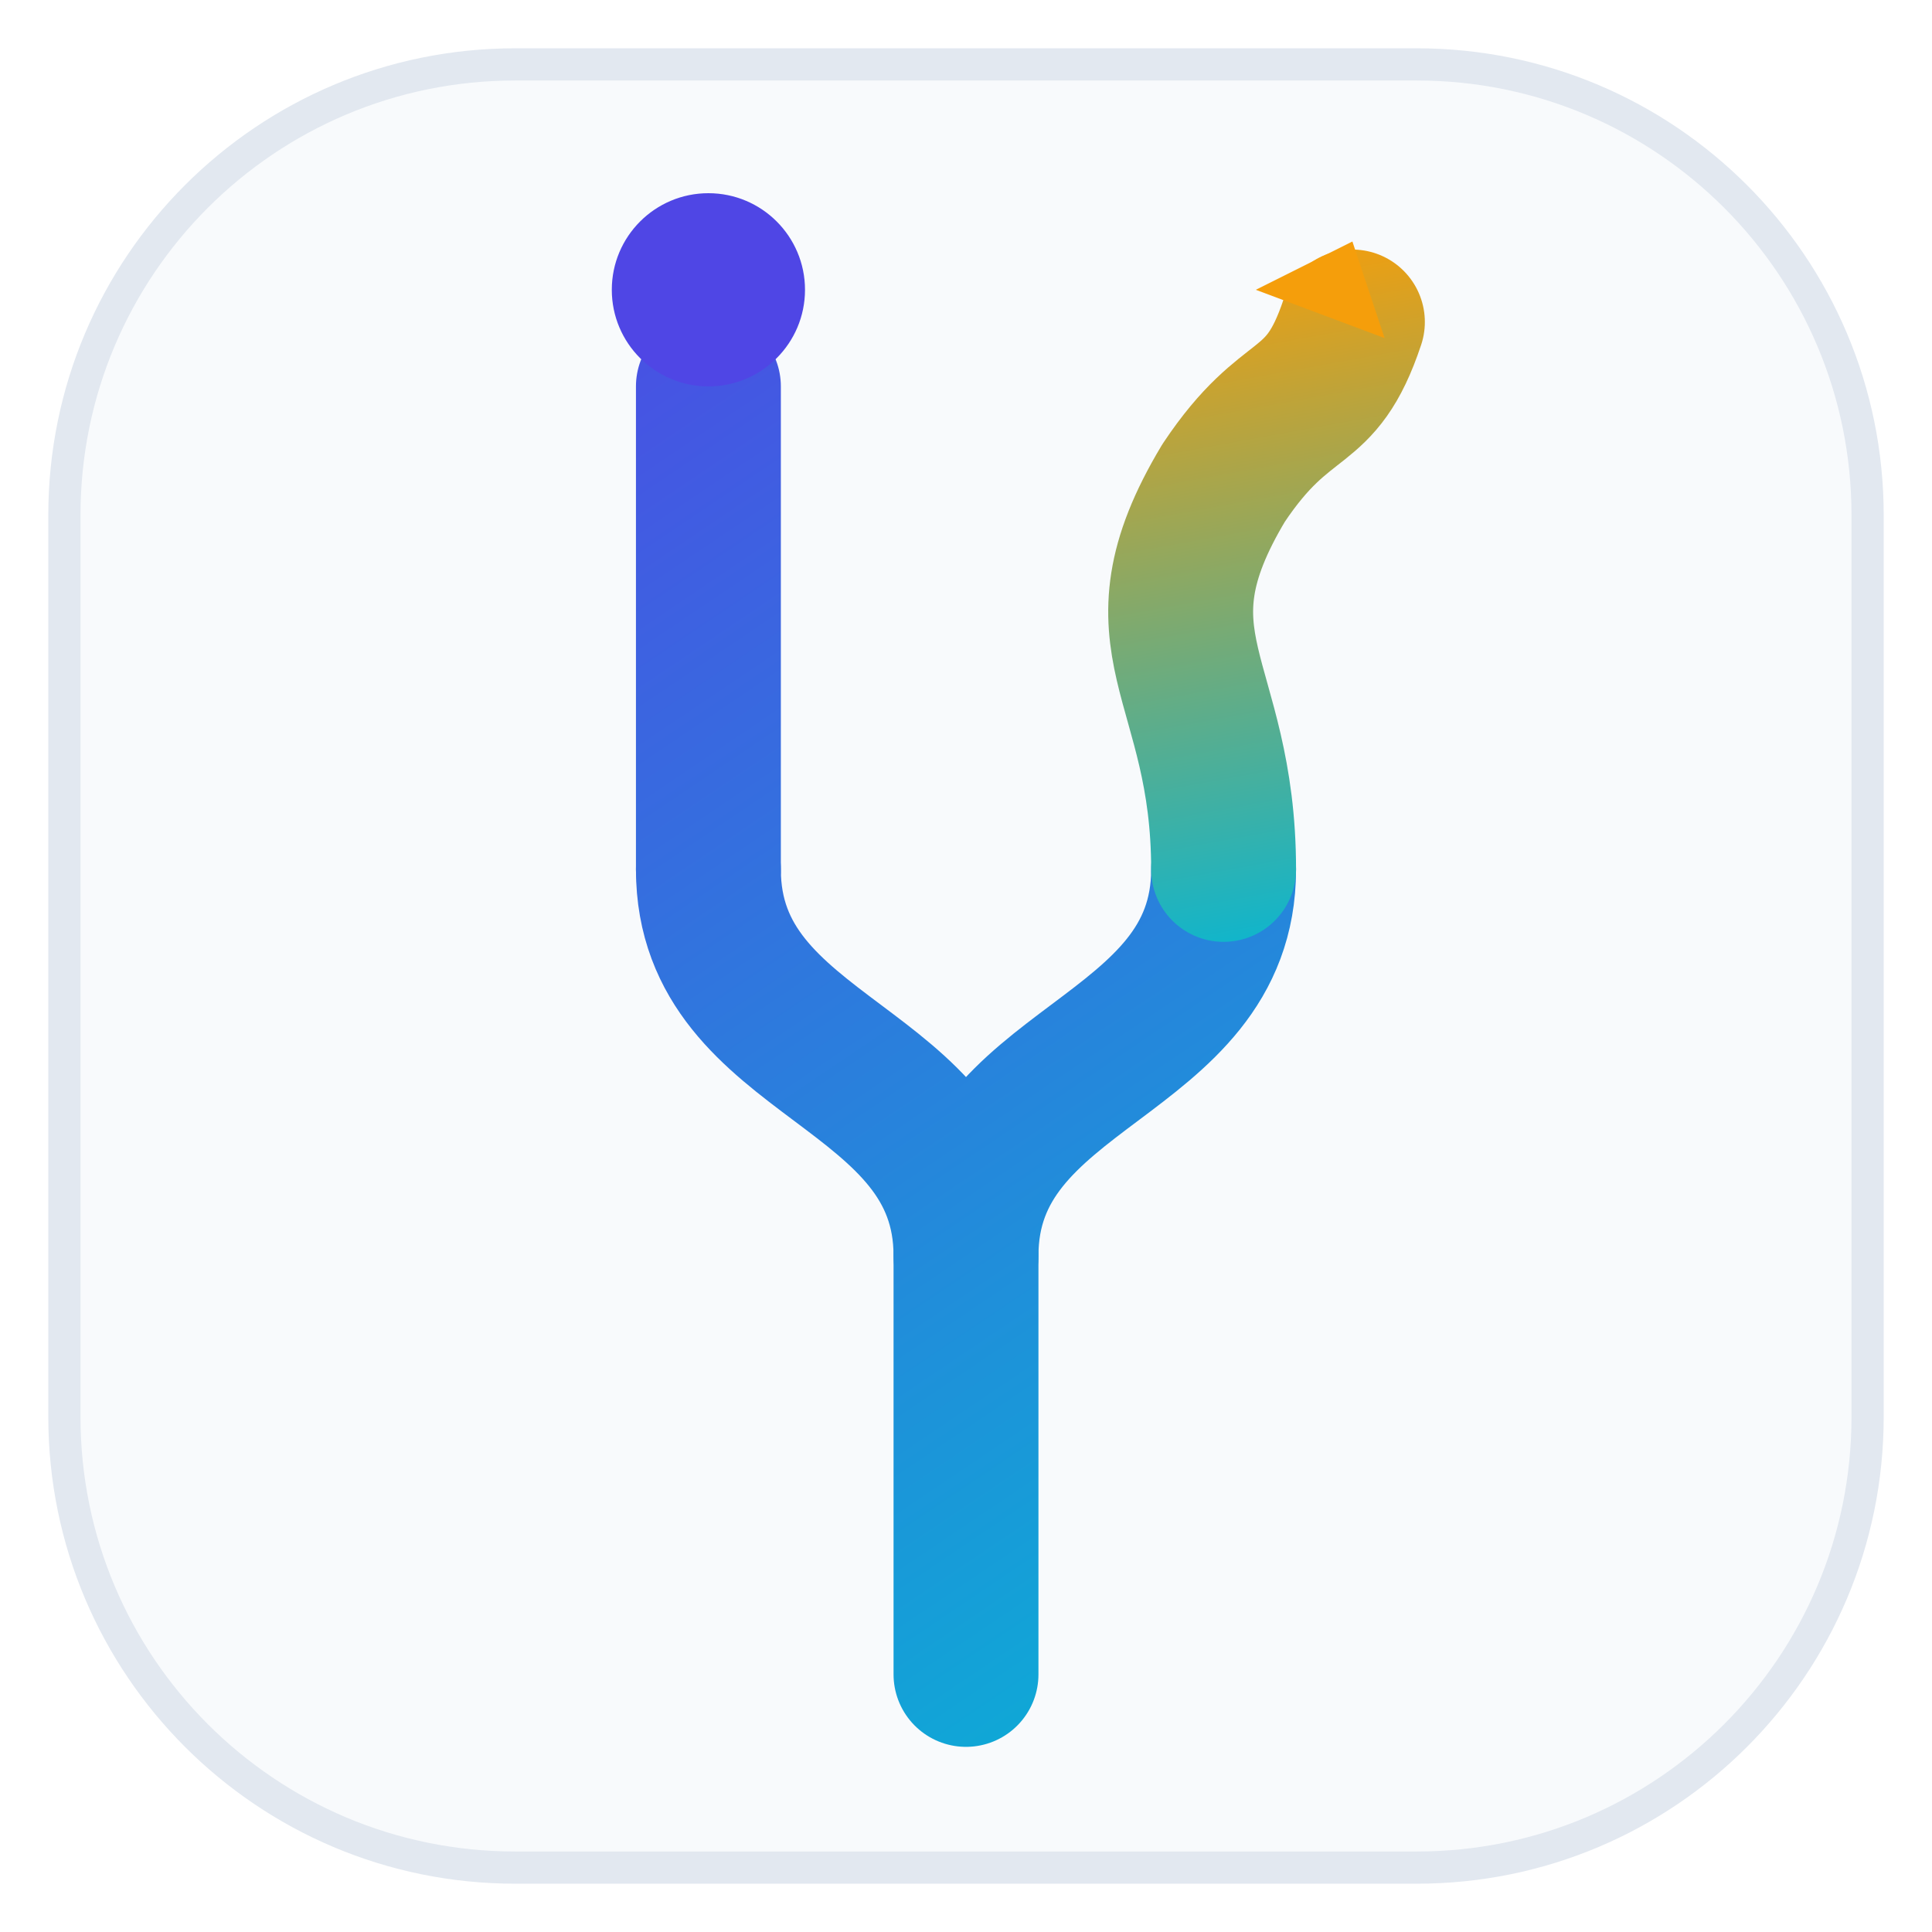
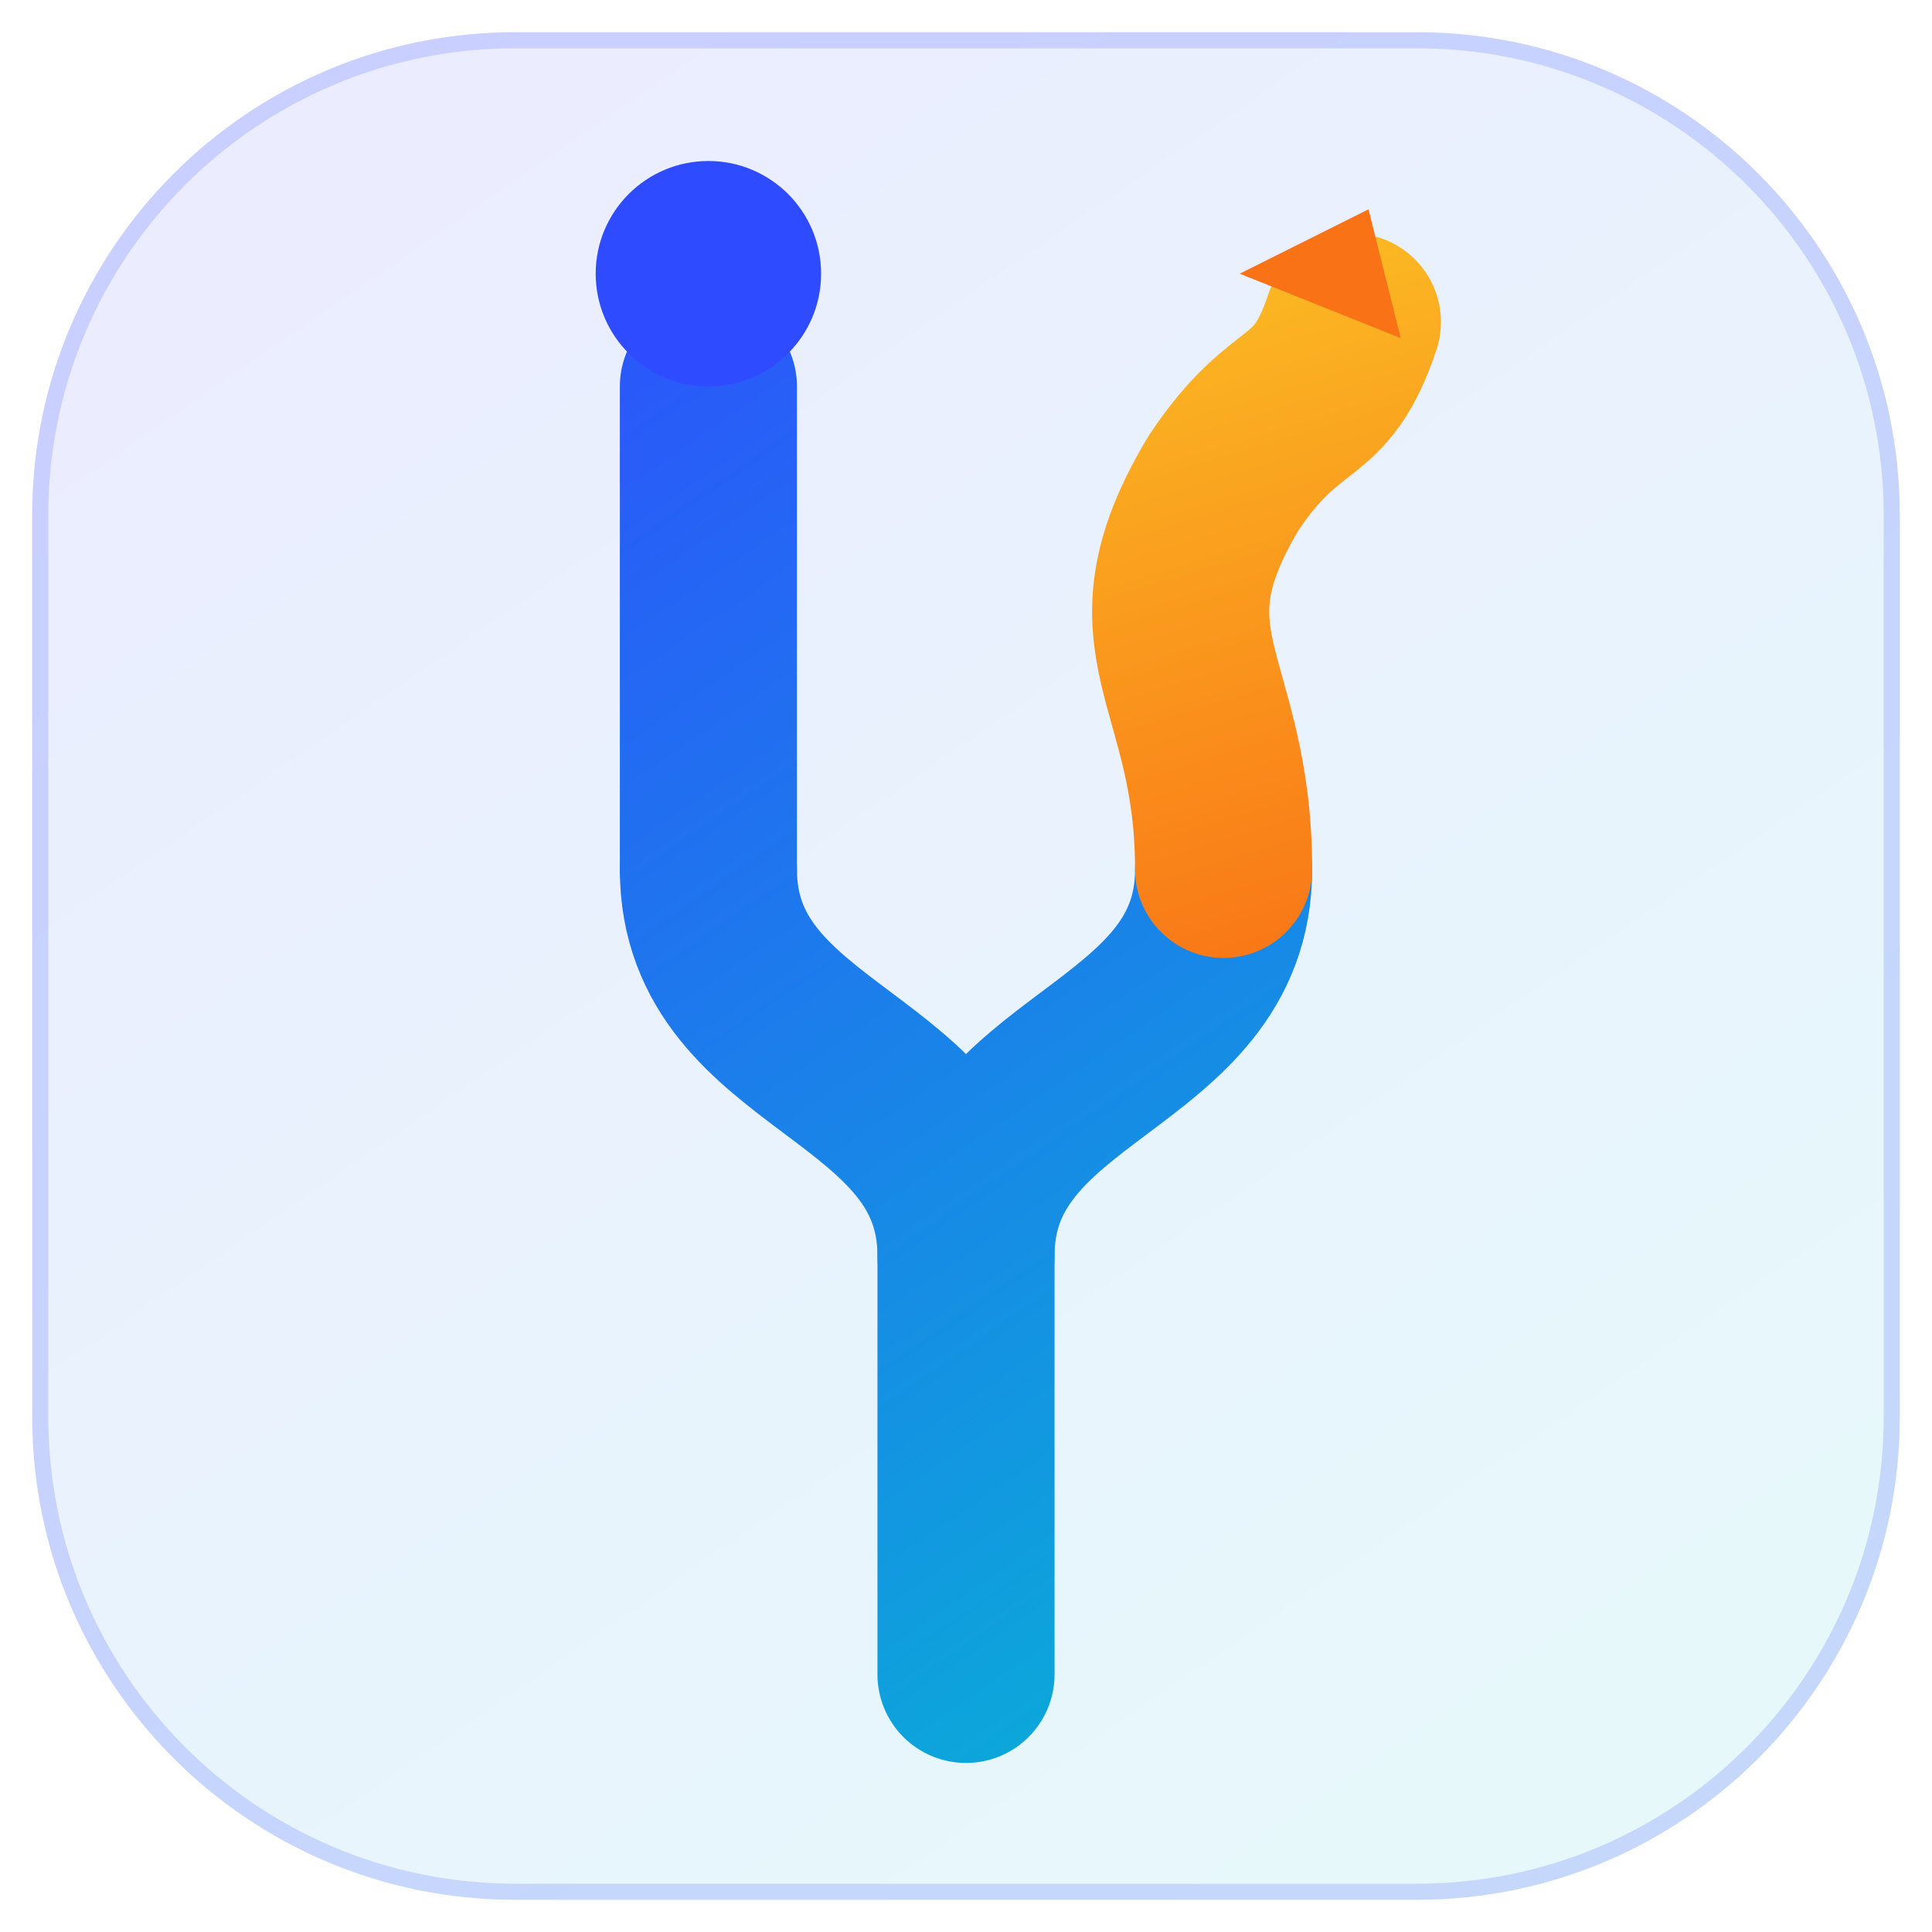
<svg xmlns="http://www.w3.org/2000/svg" width="120" height="120" viewBox="0 0 120 120" fill="none" role="img" aria-label="Tenor mark">
  <defs>
-     <linearGradient id="tg" x1="30" y1="14" x2="92" y2="106" gradientUnits="userSpaceOnUse">
-       <stop stop-color="#4F46E5" />
+     <linearGradient id="tg" x1="28" y1="12" x2="94" y2="108" gradientUnits="userSpaceOnUse">
+       <stop stop-color="#2F4BFF" />
      <stop offset="1" stop-color="#06B6D4" />
    </linearGradient>
-     <linearGradient id="tgy" x1="72" y1="16" x2="80" y2="60" gradientUnits="userSpaceOnUse">
-       <stop stop-color="#F59E0B" />
-       <stop offset="1" stop-color="#06B6D4" />
+     <linearGradient id="tgy" x1="72" y1="14" x2="86" y2="60" gradientUnits="userSpaceOnUse">
+       <stop stop-color="#FBBF24" />
+       <stop offset="1" stop-color="#F97316" />
    </linearGradient>
  </defs>
-   <rect x="4" y="4" width="112" height="112" rx="28" fill="#F8FAFC" stroke="#E2E8F0" stroke-width="2" />
-   <path d="M60 104 V78" stroke="url(#tg)" stroke-width="9" stroke-linecap="round" />
-   <path d="M60 78 C60 66 44 66 44 54 M60 78 C60 66 76 66 76 54" stroke="url(#tg)" stroke-width="9" stroke-linecap="round" fill="none" />
-   <path d="M44 54 V24" stroke="url(#tg)" stroke-width="9" stroke-linecap="round" />
-   <circle cx="44" cy="18" r="6" fill="#4F46E5" />
-   <path d="M76 54 C76 42 70 40 76 30 C80 24 82 26 84 20" stroke="url(#tgy)" stroke-width="9" stroke-linecap="round" stroke-linejoin="round" fill="none" />
-   <path d="M78 18 L84 15 L86 21 Z" fill="#F59E0B" />
+   <rect x="2" y="2" width="116" height="116" rx="30" fill="url(#tg)" opacity="0.10" />
+   <rect x="2.5" y="2.5" width="115" height="115" rx="29.5" fill="none" stroke="#2F4BFF" stroke-opacity="0.18" />
+   <path d="M60 104 V78" stroke="url(#tg)" stroke-width="11" stroke-linecap="round" />
+   <path d="M60 78 C60 66 44 66 44 54 M60 78 C60 66 76 66 76 54" stroke="url(#tg)" stroke-width="11" stroke-linecap="round" fill="none" />
+   <path d="M44 54 V24" stroke="url(#tg)" stroke-width="11" stroke-linecap="round" />
+   <circle cx="44" cy="17" r="7" fill="#2F4BFF" />
+   <path d="M76 54 C76 42 70 40 76 30 C80 24 82 26 84 20" stroke="url(#tgy)" stroke-width="11" stroke-linecap="round" stroke-linejoin="round" fill="none" />
+   <path d="M77 17 L85 13 L87 21 Z" fill="#F97316" />
</svg>
